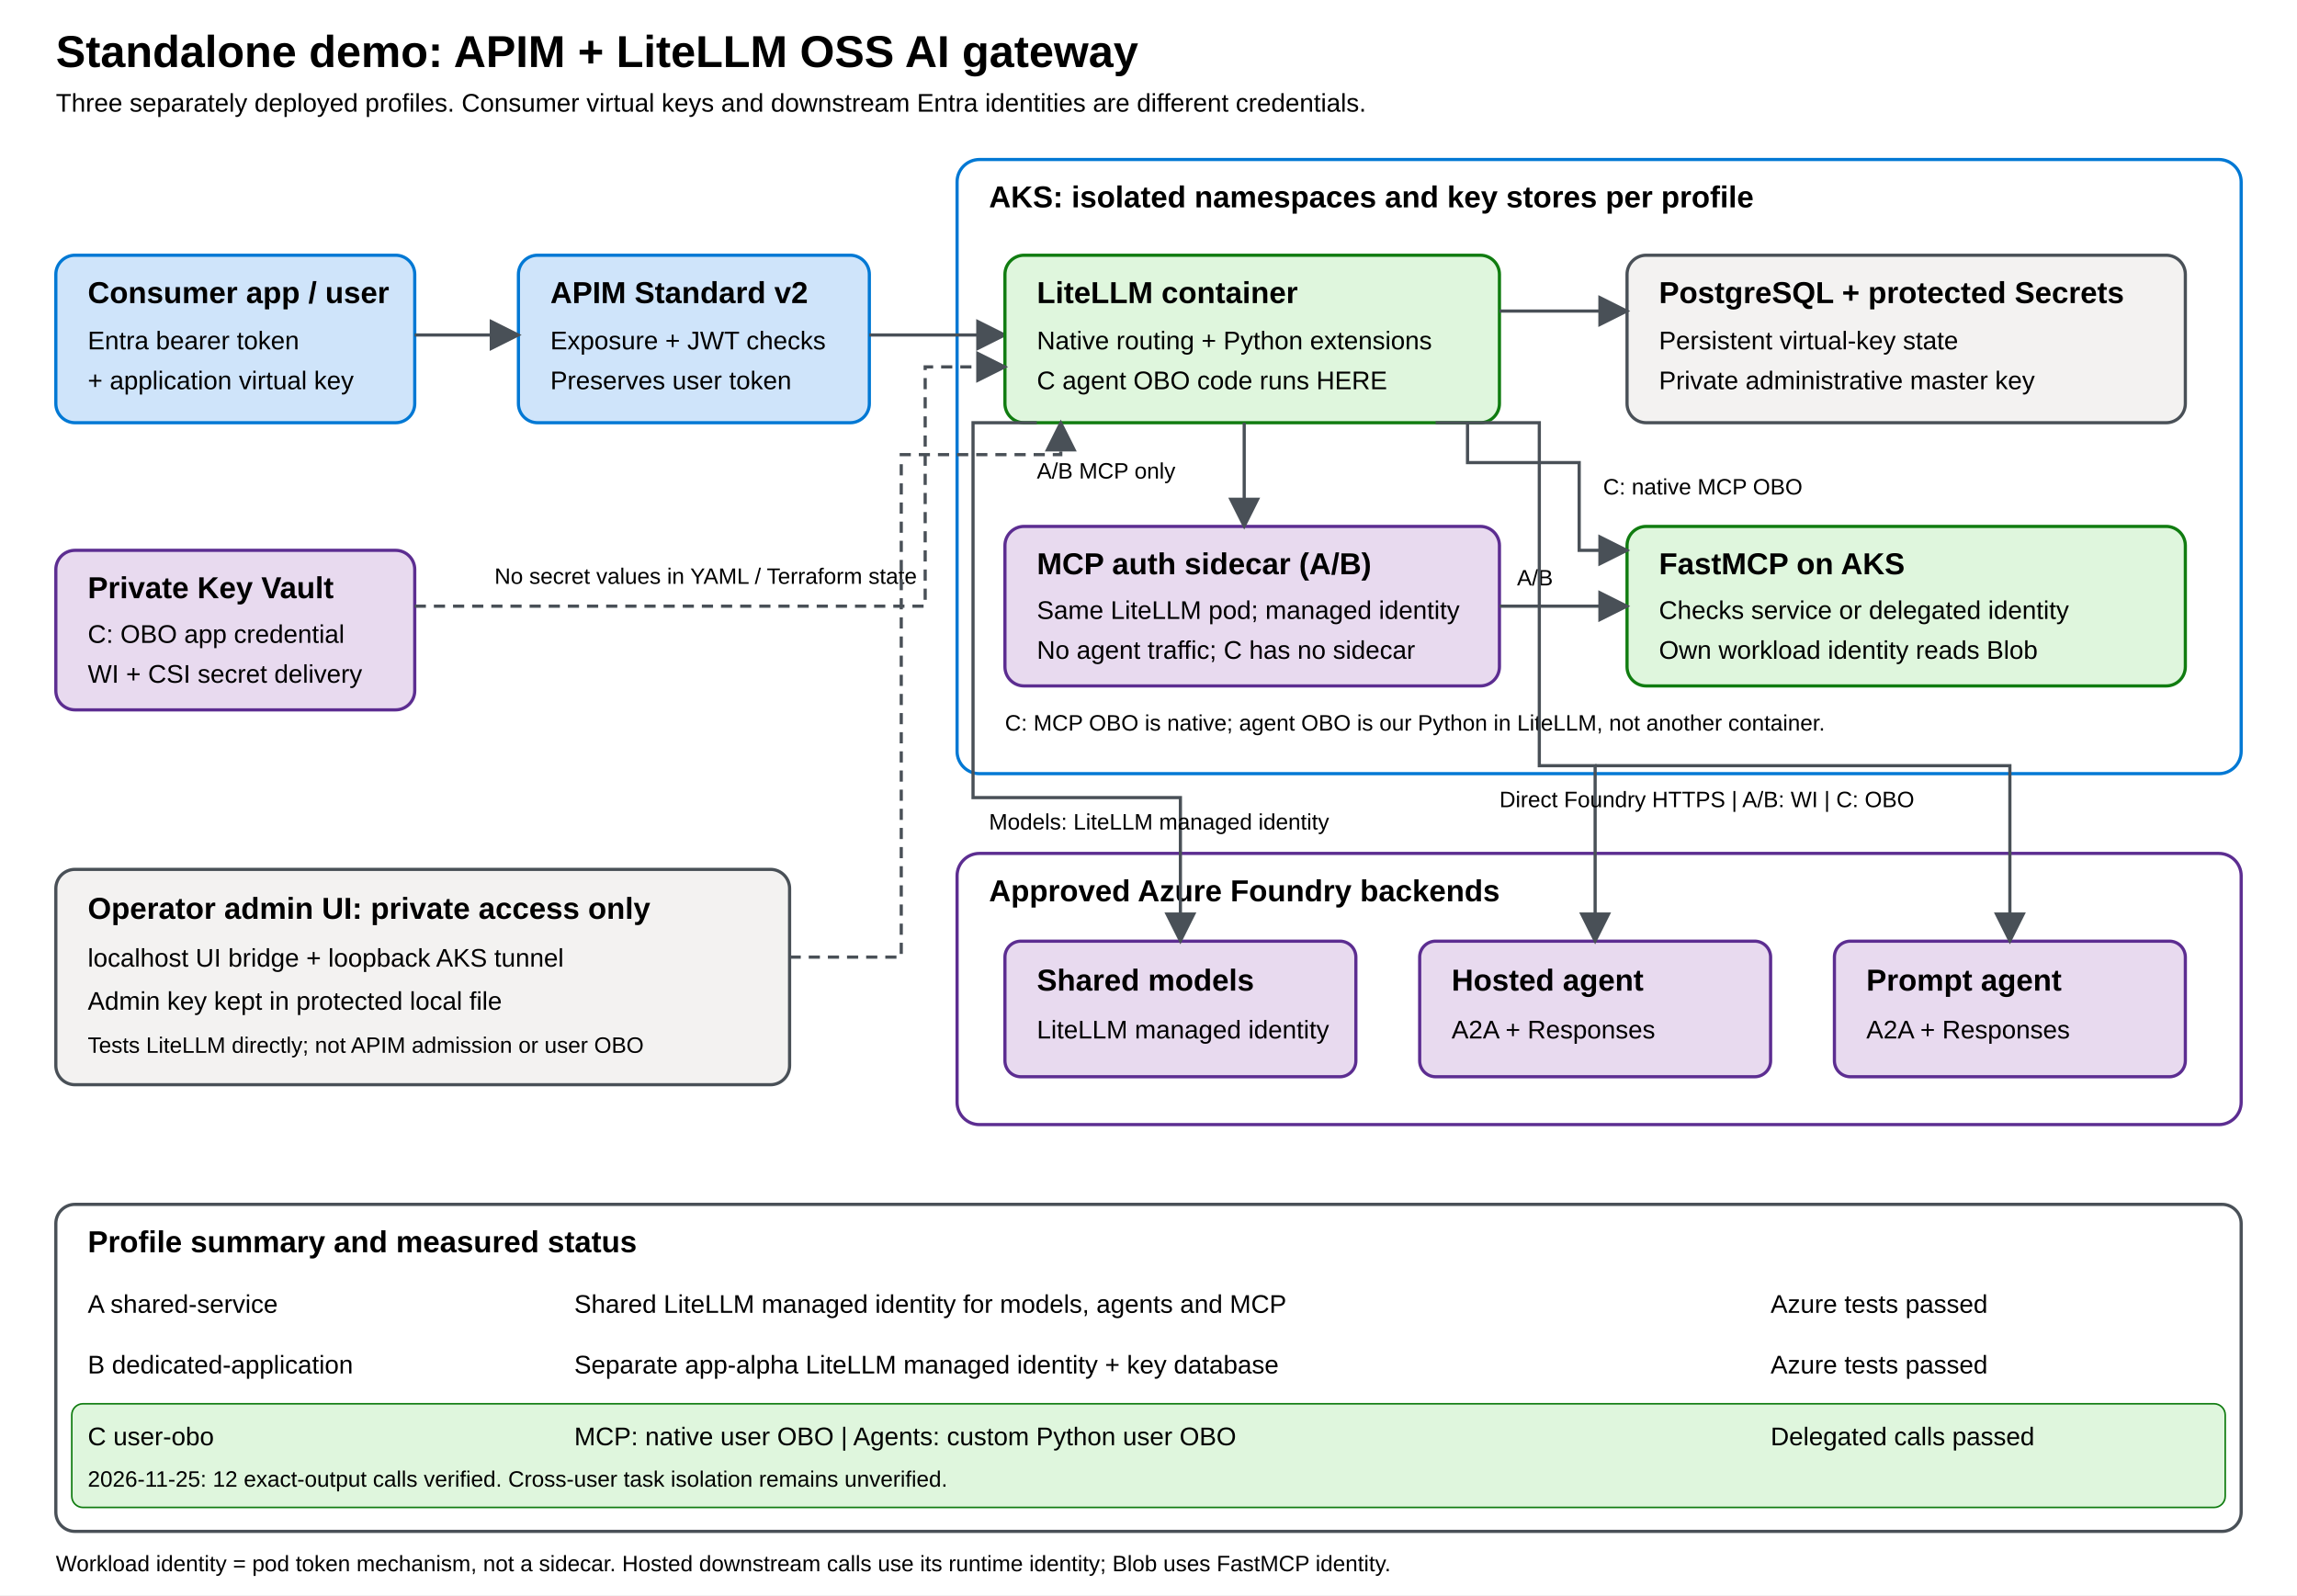
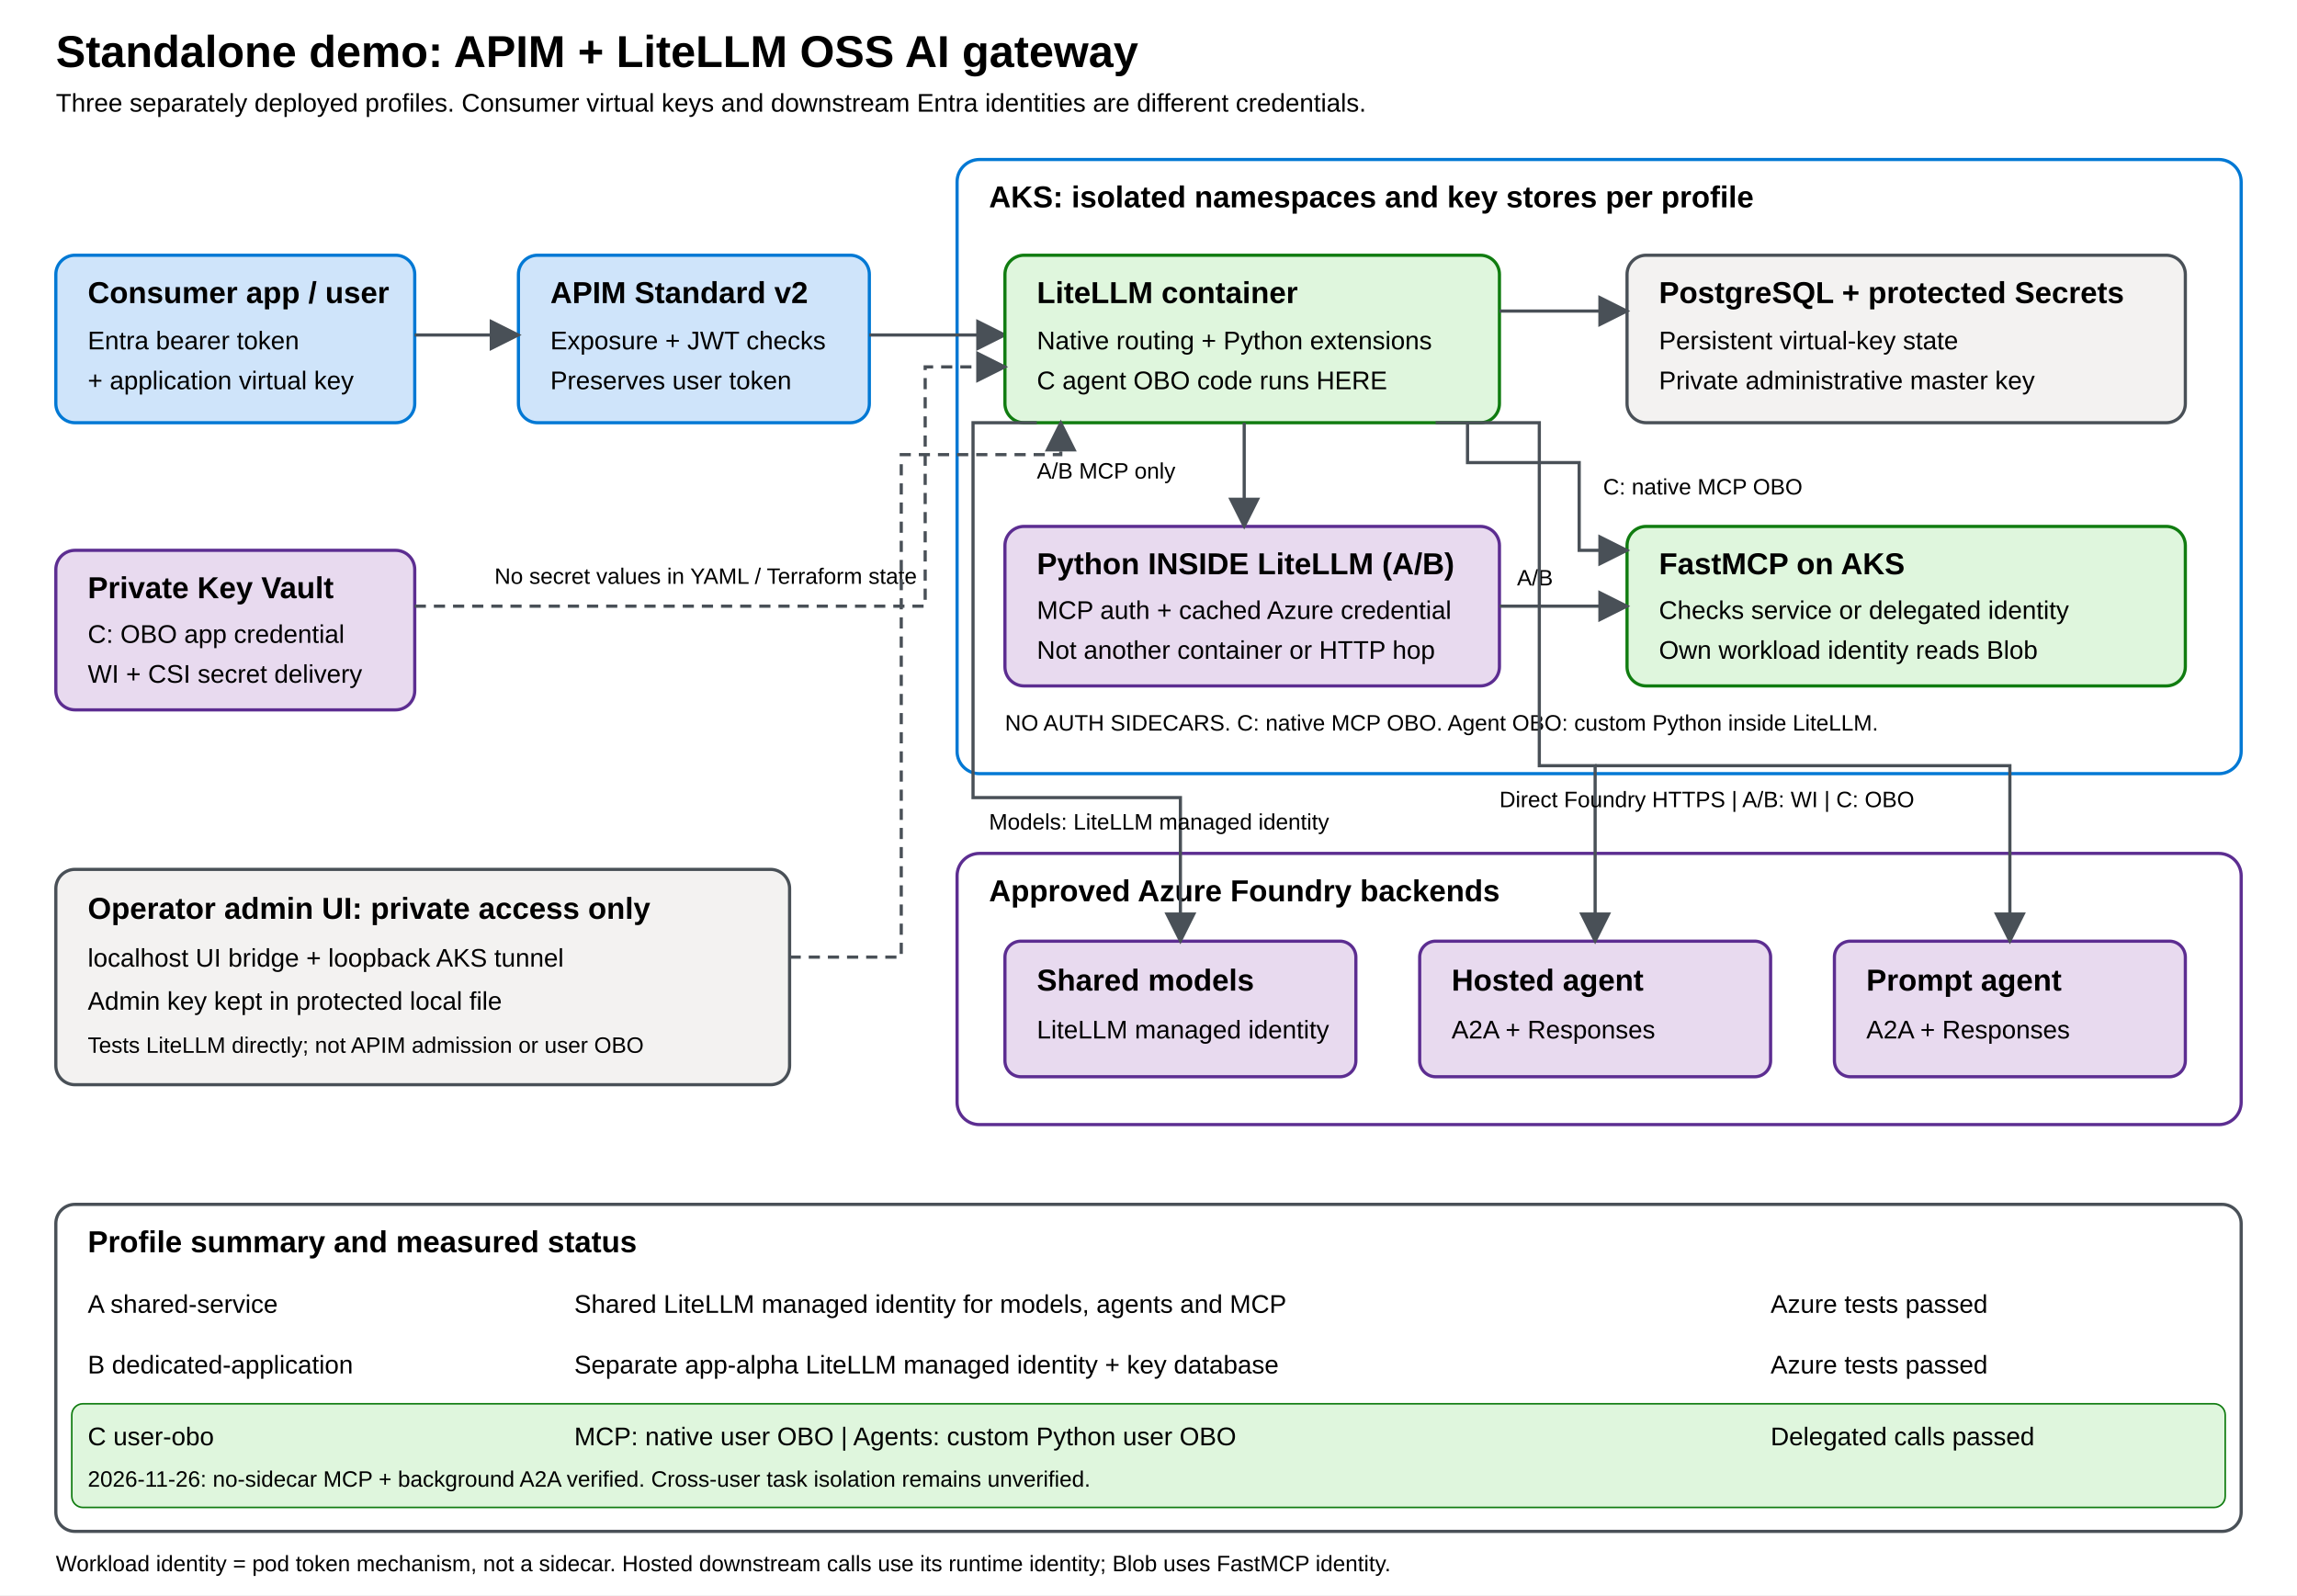
<svg xmlns="http://www.w3.org/2000/svg" width="1440" height="1000" viewBox="0 0 1440 1000" role="img" aria-labelledby="title description">
  <defs>
    <marker id="arrow" markerWidth="10" markerHeight="10" refX="9" refY="5" orient="auto">
      <path d="M0 0L10 5L0 10Z" fill="#495057" />
    </marker>
    <style>
      text { font-family: Arial, Helvetica, sans-serif; fill: #000000; }
      .title { font-size: 28px; font-weight: 700; }
      .heading { font-size: 19px; font-weight: 700; }
      .body { font-size: 16px; }
      .small { font-size: 14px; }
      .line { fill: none; stroke: #495057; stroke-width: 2; marker-end: url(#arrow); }
      .private { stroke-dasharray: 7 5; }
    </style>
  </defs>
  <rect width="1440" height="1000" fill="#ffffff" />
  <text x="35" y="42" class="title">Standalone demo: APIM + LiteLLM OSS AI gateway</text>
  <text x="35" y="70" class="body">Three separately deployed profiles. Consumer virtual keys and downstream Entra identities are different credentials.</text>
  <rect x="600" y="100" width="805" height="385" rx="14" fill="none" stroke="#0078D4" stroke-width="2" />
  <text x="620" y="130" class="heading">AKS: isolated namespaces and key stores per profile</text>
  <rect x="35" y="160" width="225" height="105" rx="12" fill="#CFE4FA" stroke="#0078D4" stroke-width="2" />
  <text x="55" y="190" class="heading">Consumer app / user</text>
  <text x="55" y="219" class="body">Entra bearer token</text>
  <text x="55" y="244" class="body">+ application virtual key</text>
  <rect x="325" y="160" width="220" height="105" rx="12" fill="#CFE4FA" stroke="#0078D4" stroke-width="2" />
  <text x="345" y="190" class="heading">APIM Standard v2</text>
  <text x="345" y="219" class="body">Exposure + JWT checks</text>
  <text x="345" y="244" class="body">Preserves user token</text>
  <path class="line" d="M260 210H325" />
  <path class="line" d="M545 210H630" />
  <rect x="630" y="160" width="310" height="105" rx="12" fill="#DFF6DD" stroke="#107C10" stroke-width="2" />
  <text x="650" y="190" class="heading">LiteLLM container</text>
  <text x="650" y="219" class="body">Native routing + Python extensions</text>
  <text x="650" y="244" class="body">C agent OBO code runs HERE</text>
  <rect x="1020" y="160" width="350" height="105" rx="12" fill="#F3F2F1" stroke="#495057" stroke-width="2" />
  <text x="1040" y="190" class="heading">PostgreSQL + protected Secrets</text>
  <text x="1040" y="219" class="body">Persistent virtual-key state</text>
  <text x="1040" y="244" class="body">Private administrative master key</text>
  <path class="line" d="M940 195H1020" />
  <rect x="630" y="330" width="310" height="100" rx="12" fill="#E8DAEF" stroke="#5C2D91" stroke-width="2" />
-   <text x="650" y="360" class="heading">MCP auth sidecar (A/B)</text>
-   <text x="650" y="388" class="body">Same LiteLLM pod; managed identity</text>
-   <text x="650" y="413" class="body">No agent traffic; C has no sidecar</text>
-   <text x="630" y="458" class="small">C: MCP OBO is native; agent OBO is our Python in LiteLLM, not another container.</text>
+   <text x="650" y="360" class="heading">Python INSIDE LiteLLM (A/B)</text>
+   <text x="650" y="388" class="body">MCP auth + cached Azure credential</text>
+   <text x="650" y="413" class="body">Not another container or HTTP hop</text>
+   <text x="630" y="458" class="small">NO AUTH SIDECARS. C: native MCP OBO. Agent OBO: custom Python inside LiteLLM.</text>
  <rect x="1020" y="330" width="350" height="100" rx="12" fill="#DFF6DD" stroke="#107C10" stroke-width="2" />
  <text x="1040" y="360" class="heading">FastMCP on AKS</text>
  <text x="1040" y="388" class="body">Checks service or delegated identity</text>
  <text x="1040" y="413" class="body">Own workload identity reads Blob</text>
  <path class="line" d="M780 265V330" />
  <text x="650" y="300" class="small">A/B MCP only</text>
  <path class="line" d="M940 380H1020" />
  <text x="951" y="367" class="small">A/B</text>
  <path class="line" d="M920 265V290H990V345H1020" />
  <text x="1005" y="310" class="small">C: native MCP OBO</text>
  <rect x="35" y="345" width="225" height="100" rx="12" fill="#E8DAEF" stroke="#5C2D91" stroke-width="2" />
  <text x="55" y="375" class="heading">Private Key Vault</text>
  <text x="55" y="403" class="body">C: OBO app credential</text>
  <text x="55" y="428" class="body">WI + CSI secret delivery</text>
  <path class="line private" d="M260 380H580V230H630" />
  <text x="310" y="366" class="small">No secret values in YAML / Terraform state</text>
  <rect x="600" y="535" width="805" height="170" rx="14" fill="none" stroke="#5C2D91" stroke-width="2" />
  <text x="620" y="565" class="heading">Approved Azure Foundry backends</text>
  <rect x="630" y="590" width="220" height="85" rx="10" fill="#E8DAEF" stroke="#5C2D91" stroke-width="2" />
  <text x="650" y="621" class="heading">Shared models</text>
  <text x="650" y="651" class="body">LiteLLM managed identity</text>
  <rect x="890" y="590" width="220" height="85" rx="10" fill="#E8DAEF" stroke="#5C2D91" stroke-width="2" />
  <text x="910" y="621" class="heading">Hosted agent</text>
  <text x="910" y="651" class="body">A2A + Responses</text>
  <rect x="1150" y="590" width="220" height="85" rx="10" fill="#E8DAEF" stroke="#5C2D91" stroke-width="2" />
  <text x="1170" y="621" class="heading">Prompt agent</text>
  <text x="1170" y="651" class="body">A2A + Responses</text>
  <path class="line" d="M650 265H610V500H740V590" />
  <text x="620" y="520" class="small">Models: LiteLLM managed identity</text>
  <path class="line" d="M900 265H965V480H1000V590" />
  <path class="line" d="M1000 480H1260V590" />
  <text x="940" y="506" class="small">Direct Foundry HTTPS | A/B: WI | C: OBO</text>
  <rect x="35" y="545" width="460" height="135" rx="12" fill="#F3F2F1" stroke="#495057" stroke-width="2" />
  <text x="55" y="576" class="heading">Operator admin UI: private access only</text>
  <text x="55" y="606" class="body">localhost UI bridge + loopback AKS tunnel</text>
  <text x="55" y="633" class="body">Admin key kept in protected local file</text>
  <text x="55" y="660" class="small">Tests LiteLLM directly; not APIM admission or user OBO</text>
  <path class="line private" d="M495 600H565V285H665V265" />
  <rect x="35" y="755" width="1370" height="205" rx="12" fill="none" stroke="#495057" stroke-width="2" />
  <text x="55" y="785" class="heading">Profile summary and measured status</text>
  <text x="55" y="823" class="body">A  shared-service</text>
  <text x="360" y="823" class="body">Shared LiteLLM managed identity for models, agents and MCP</text>
  <text x="1110" y="823" class="body">Azure tests passed</text>
  <text x="55" y="861" class="body">B  dedicated-application</text>
  <text x="360" y="861" class="body">Separate app-alpha LiteLLM managed identity + key database</text>
  <text x="1110" y="861" class="body">Azure tests passed</text>
  <rect x="45" y="880" width="1350" height="65" rx="7" fill="#DFF6DD" stroke="#107C10" />
  <text x="55" y="906" class="body">C  user-obo</text>
  <text x="360" y="906" class="body">MCP: native user OBO | Agents: custom Python user OBO</text>
  <text x="1110" y="906" class="body">Delegated calls passed</text>
-   <text x="55" y="932" class="small">2026-11-25: 12 exact-output calls verified. Cross-user task isolation remains unverified.</text>
+   <text x="55" y="932" class="small">2026-11-26: no-sidecar MCP + background A2A verified. Cross-user task isolation remains unverified.</text>
  <text x="35" y="985" class="small">Workload identity = pod token mechanism, not a sidecar. Hosted downstream calls use its runtime identity; Blob uses FastMCP identity.</text>
</svg>
